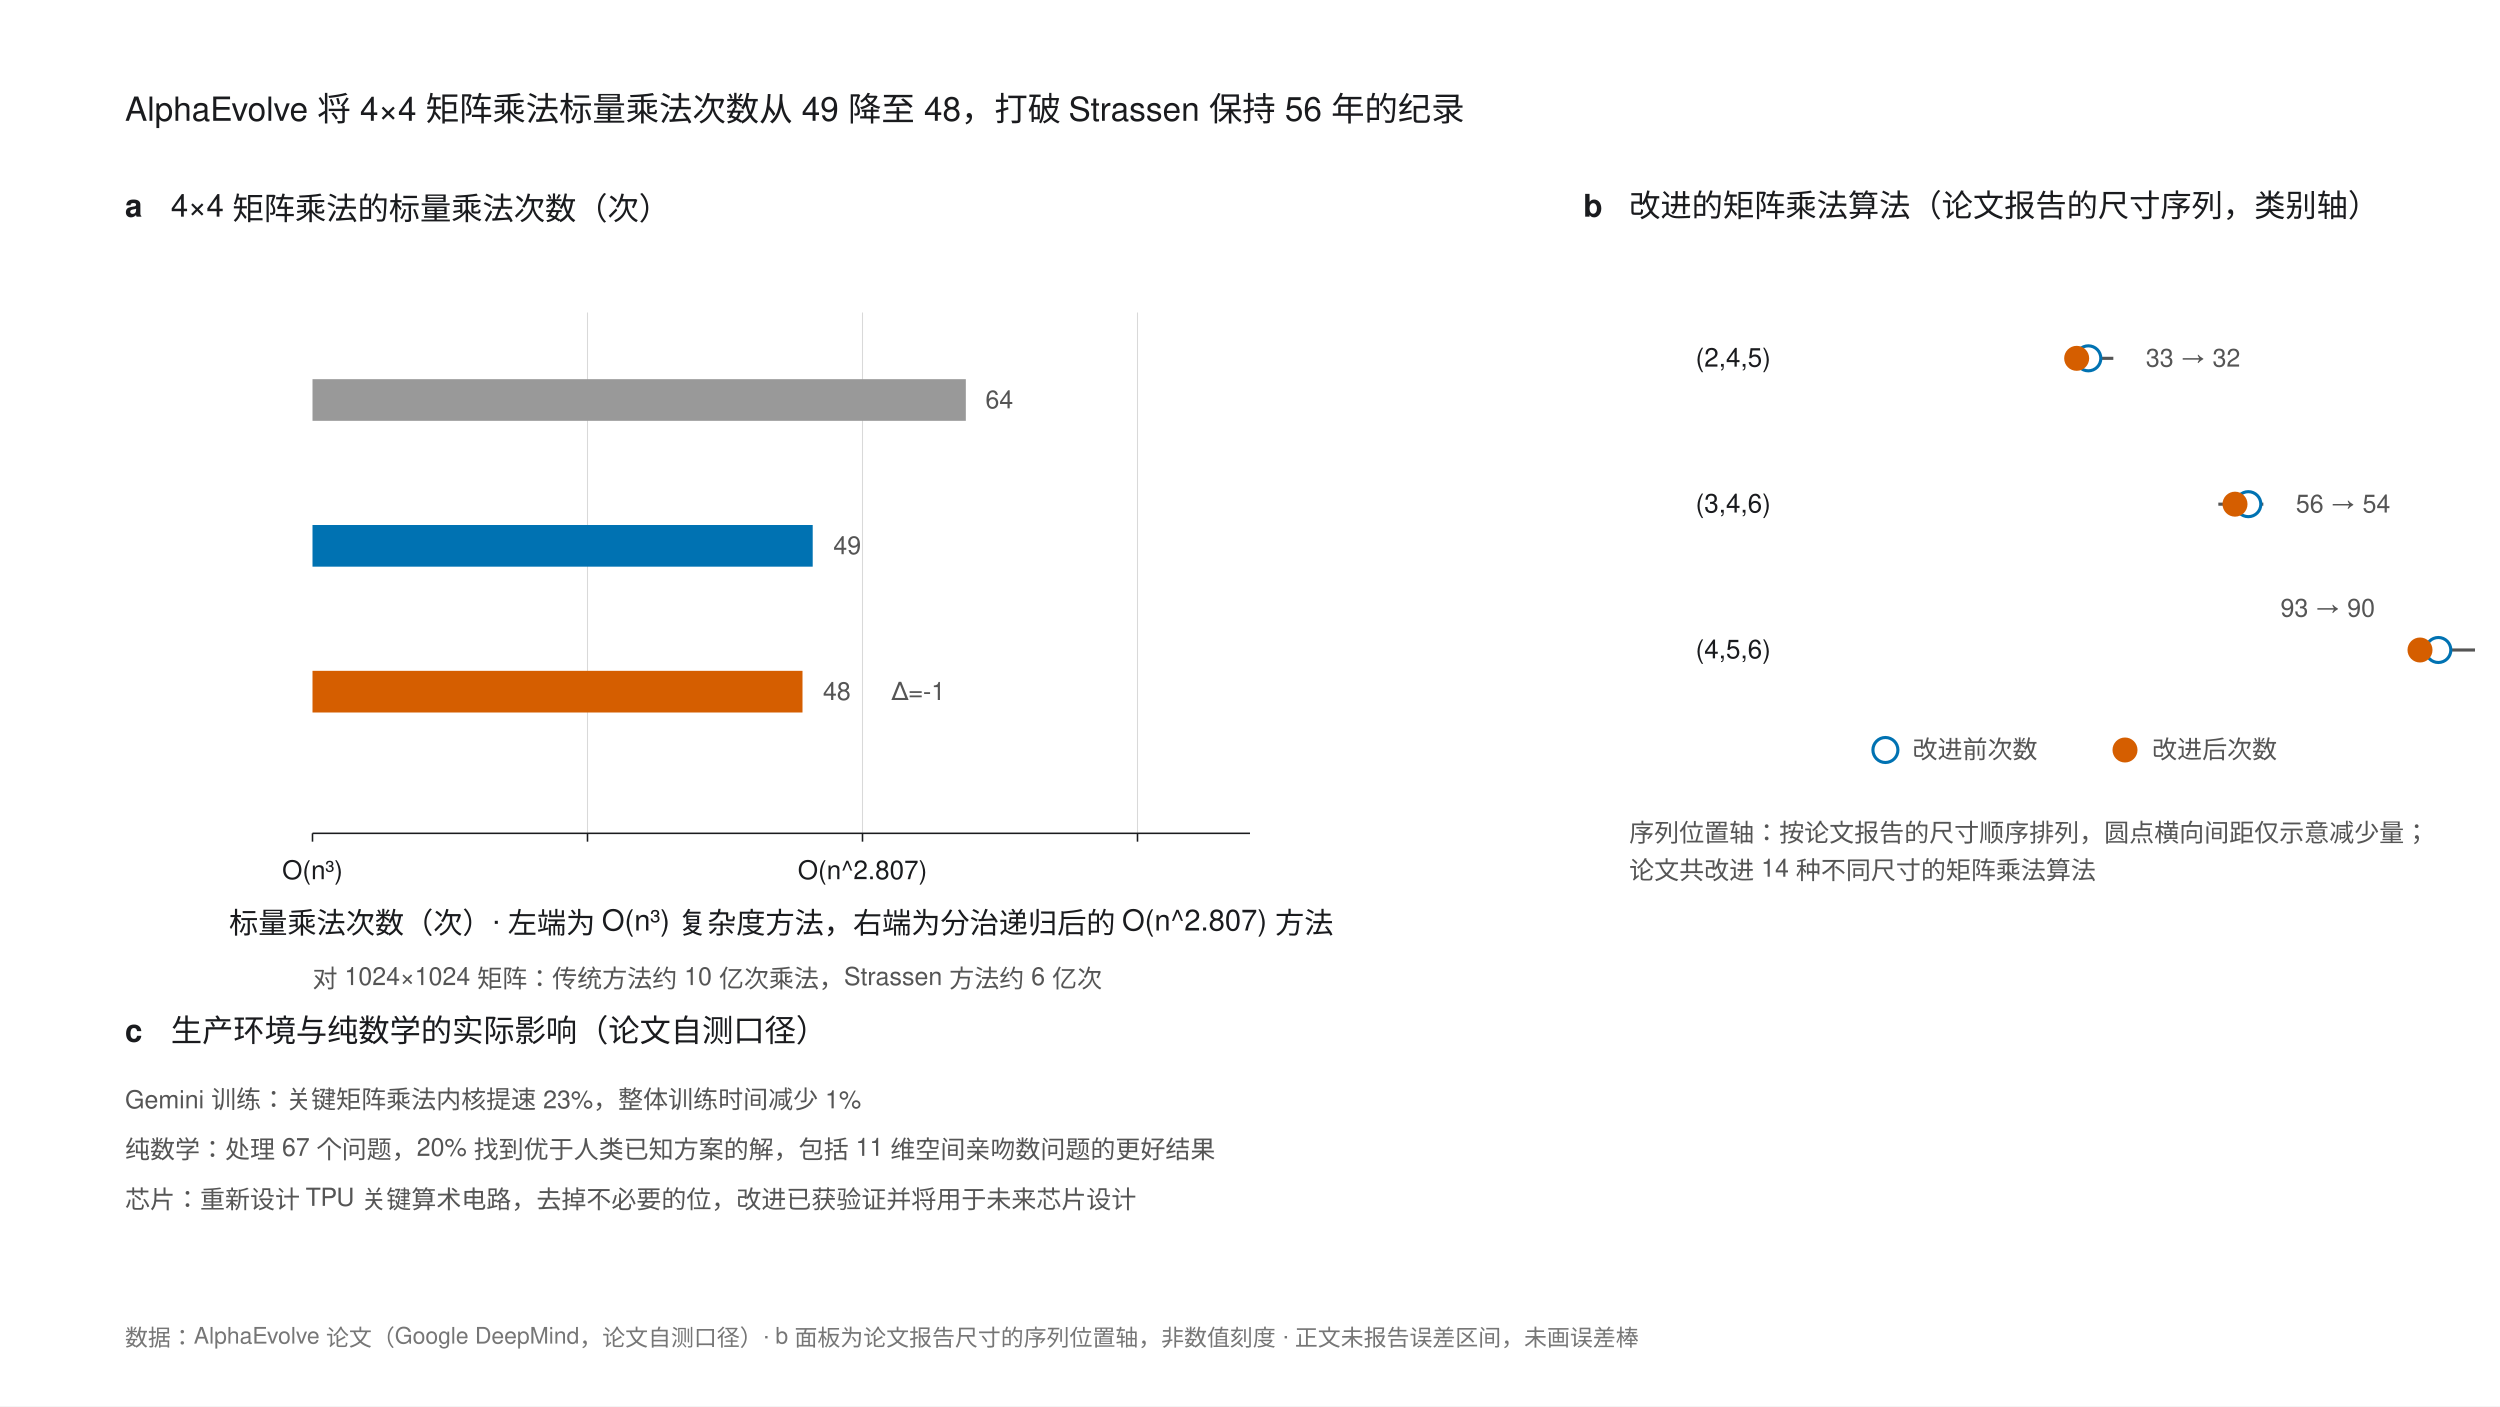
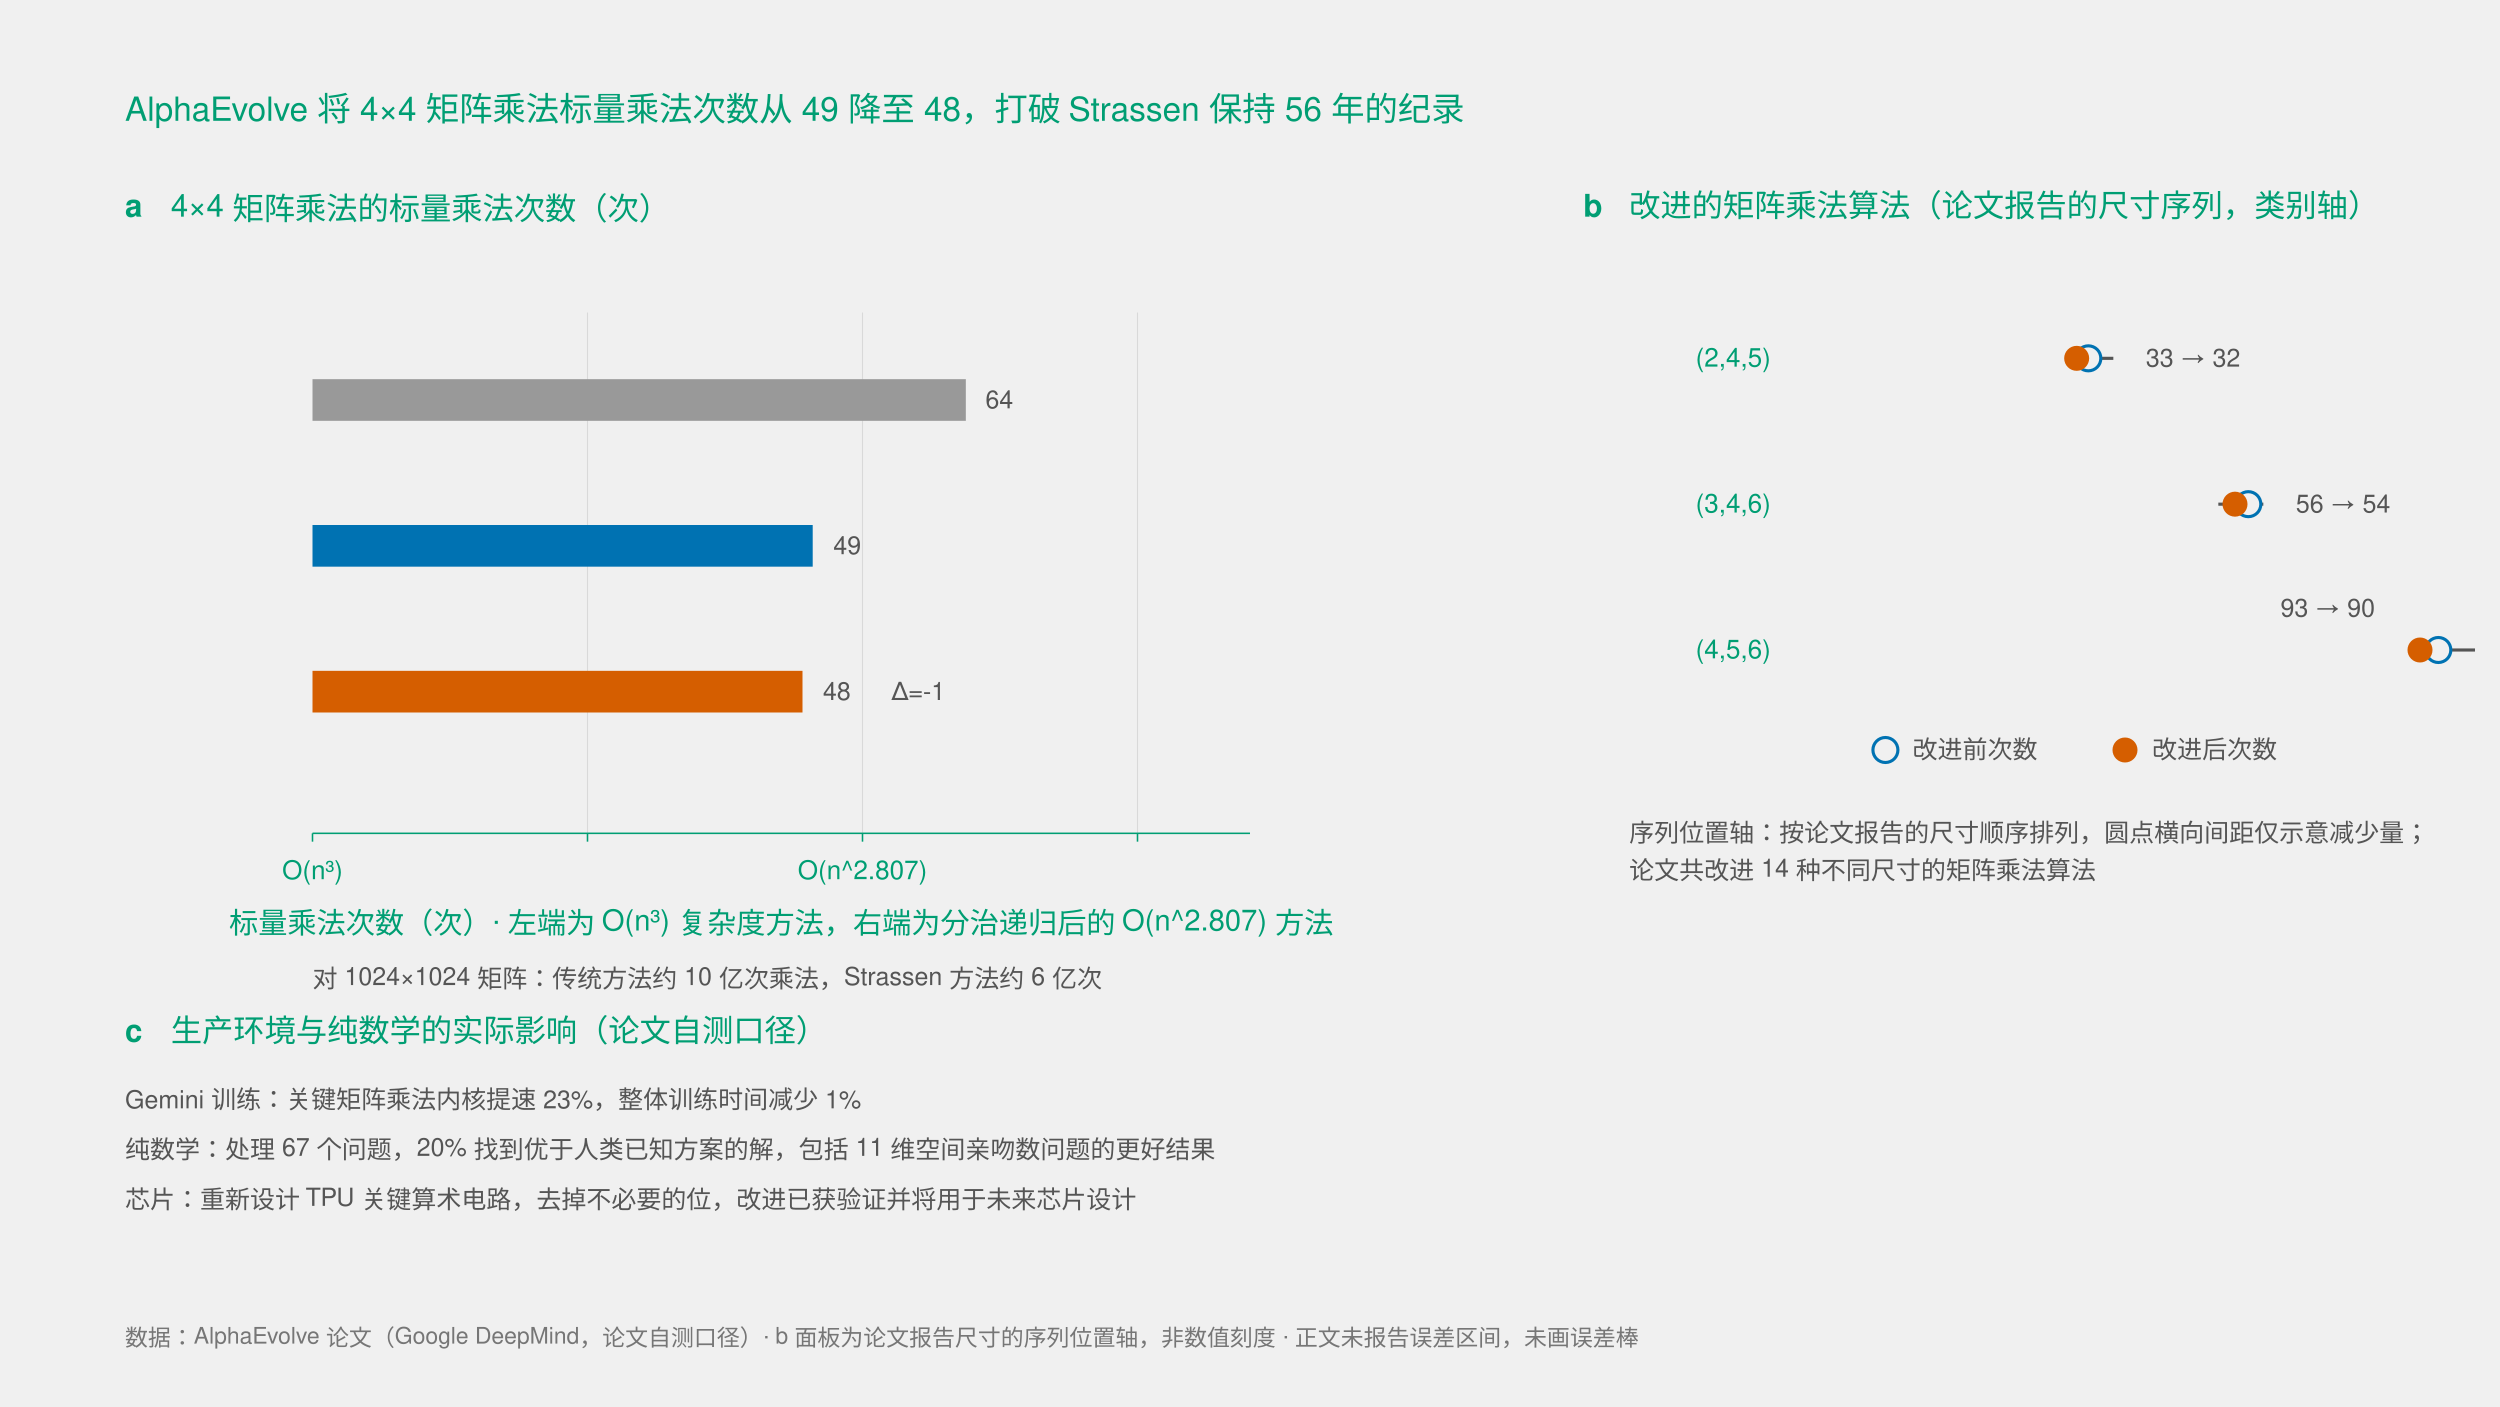
<svg xmlns="http://www.w3.org/2000/svg" width="1200" height="675" viewBox="0 0 1200 675" font-family="'Helvetica Neue',Helvetica,Arial,'PingFang SC',sans-serif">
-   <rect width="1200" height="675" fill="#FFFFFF" />
-   <text x="60" y="58" font-size="16" fill="#1A1B1E">AlphaEvolve 将 4×4 矩阵乘法标量乘法次数从 49 降至 48，打破 Strassen 保持 56 年的纪录</text>
-   <text x="60" y="104" font-size="15" font-weight="bold" fill="#1A1B1E">a</text>
-   <text x="82" y="104" font-size="15" fill="#1A1B1E">4×4 矩阵乘法的标量乘法次数（次）</text>
+   <rect width="1200" height="675" fill="#F0F0F0" />
+   <text x="60" y="58" font-size="16" fill="#009E73">AlphaEvolve 将 4×4 矩阵乘法标量乘法次数从 49 降至 48，打破 Strassen 保持 56 年的纪录</text>
+   <text x="60" y="104" font-size="15" font-weight="bold" fill="#009E73">a</text>
+   <text x="82" y="104" font-size="15" fill="#009E73">4×4 矩阵乘法的标量乘法次数（次）</text>
  <g stroke="#D9D9D9" stroke-width="0.5">
    <line x1="282" y1="150" x2="282" y2="400" />
    <line x1="414" y1="150" x2="414" y2="400" />
    <line x1="546" y1="150" x2="546" y2="400" />
  </g>
-   <text x="258" y="196" font-size="12.5" fill="#1A1B1E" text-anchor="end">传统方法</text>
+   <text x="258" y="196" font-size="12.5" fill="#009E73" text-anchor="end">传统方法</text>
  <rect x="150" y="182" width="313.6" height="20" fill="#999999" />
  <text x="473" y="196" font-size="12" fill="#555">64</text>
-   <text x="258" y="266" font-size="12.5" fill="#1A1B1E" text-anchor="end">Strassen（1969）</text>
+   <text x="258" y="266" font-size="12.5" fill="#009E73" text-anchor="end">Strassen（1969）</text>
  <rect x="150" y="252" width="240.1" height="20" fill="#0072B2" />
  <text x="400" y="266" font-size="12" fill="#555">49</text>
-   <text x="258" y="336" font-size="12.5" fill="#1A1B1E" text-anchor="end">AlphaEvolve</text>
+   <text x="258" y="336" font-size="12.5" fill="#009E73" text-anchor="end">AlphaEvolve</text>
  <rect x="150" y="322" width="235.2" height="20" fill="#D55E00" />
  <text x="395" y="336" font-size="12" fill="#555">48</text>
  <text x="428" y="336" font-size="12" fill="#555">Δ=-1</text>
-   <line x1="150" y1="400" x2="600" y2="400" stroke="#1A1B1E" stroke-width="0.75" />
-   <g stroke="#1A1B1E" stroke-width="0.75">
+   <line x1="150" y1="400" x2="600" y2="400" stroke="#009E73" stroke-width="0.75" />
+   <g stroke="#009E73" stroke-width="0.75">
    <line x1="150" y1="400" x2="150" y2="404" />
    <line x1="282" y1="400" x2="282" y2="404" />
    <line x1="414" y1="400" x2="414" y2="404" />
    <line x1="546" y1="400" x2="546" y2="404" />
  </g>
-   <g font-size="12.5" fill="#1A1B1E" text-anchor="middle">
+   <g font-size="12.5" fill="#009E73" text-anchor="middle">
    <text x="150" y="422">O(n³)</text>
    <text x="414" y="422">O(n^2.807)</text>
  </g>
-   <text x="375" y="448" font-size="14" fill="#1A1B1E" text-anchor="middle">标量乘法次数（次）· 左端为 O(n³) 复杂度方法，右端为分治递归后的 O(n^2.807) 方法</text>
+   <text x="375" y="448" font-size="14" fill="#009E73" text-anchor="middle">标量乘法次数（次）· 左端为 O(n³) 复杂度方法，右端为分治递归后的 O(n^2.807) 方法</text>
  <text x="150" y="474" font-size="12" fill="#555">对 1024×1024 矩阵：传统方法约 10 亿次乘法，Strassen 方法约 6 亿次</text>
-   <text x="760" y="104" font-size="15" font-weight="bold" fill="#1A1B1E">b</text>
-   <text x="782" y="104" font-size="15" fill="#1A1B1E">改进的矩阵乘法算法（论文报告的尺寸序列，类别轴）</text>
-   <g font-size="12.5" fill="#1A1B1E" text-anchor="end">
+   <text x="760" y="104" font-size="15" font-weight="bold" fill="#009E73">b</text>
+   <text x="782" y="104" font-size="15" fill="#009E73">改进的矩阵乘法算法（论文报告的尺寸序列，类别轴）</text>
+   <g font-size="12.5" fill="#009E73" text-anchor="end">
    <text x="850" y="176">(2,4,5)</text>
    <text x="850" y="246">(3,4,6)</text>
    <text x="850" y="316">(4,5,6)</text>
  </g>
  <line x1="1005.6" y1="172" x2="1014.4" y2="172" stroke="#555555" stroke-width="1.5" />
-   <circle cx="1002.4" cy="172" r="6" fill="#FFFFFF" stroke="#0072B2" stroke-width="1.5" />
+   <circle cx="1002.4" cy="172" r="6" fill="#F0F0F0" stroke="#0072B2" stroke-width="1.5" />
  <circle cx="996.8" cy="172" r="6" fill="#D55E00" />
  <text x="1030" y="176" font-size="12" fill="#555">33 → 32</text>
  <line x1="1064.8" y1="242" x2="1086.4" y2="242" stroke="#555555" stroke-width="1.5" />
-   <circle cx="1079.2" cy="242" r="6" fill="#FFFFFF" stroke="#0072B2" stroke-width="1.5" />
+   <circle cx="1079.2" cy="242" r="6" fill="#F0F0F0" stroke="#0072B2" stroke-width="1.5" />
  <circle cx="1072.8" cy="242" r="6" fill="#D55E00" />
  <text x="1102" y="246" font-size="12" fill="#555">56 → 54</text>
  <line x1="1156" y1="312" x2="1188" y2="312" stroke="#555555" stroke-width="1.5" />
-   <circle cx="1170.4" cy="312" r="6" fill="#FFFFFF" stroke="#0072B2" stroke-width="1.5" />
+   <circle cx="1170.4" cy="312" r="6" fill="#F0F0F0" stroke="#0072B2" stroke-width="1.5" />
  <circle cx="1161.6" cy="312" r="6" fill="#D55E00" />
  <text x="1140" y="296" font-size="12" fill="#555" text-anchor="end">93 → 90</text>
  <g font-size="12" fill="#555">
-     <circle cx="905" cy="360" r="6" fill="#FFFFFF" stroke="#0072B2" stroke-width="1.5" />
+     <circle cx="905" cy="360" r="6" fill="#F0F0F0" stroke="#0072B2" stroke-width="1.5" />
    <text x="918" y="364">改进前次数</text>
    <circle cx="1020" cy="360" r="6" fill="#D55E00" />
    <text x="1033" y="364">改进后次数</text>
  </g>
  <text x="782" y="404" font-size="12" fill="#555">序列位置轴：按论文报告的尺寸顺序排列，圆点横向间距仅示意减少量；</text>
  <text x="782" y="422" font-size="12" fill="#555">论文共改进 14 种不同尺寸的矩阵乘法算法</text>
-   <text x="60" y="500" font-size="15" font-weight="bold" fill="#1A1B1E">c</text>
-   <text x="82" y="500" font-size="15" fill="#1A1B1E">生产环境与纯数学的实际影响（论文自测口径）</text>
+   <text x="60" y="500" font-size="15" font-weight="bold" fill="#009E73">c</text>
+   <text x="82" y="500" font-size="15" fill="#009E73">生产环境与纯数学的实际影响（论文自测口径）</text>
  <g font-size="12" fill="#555">
    <text x="60" y="532">Gemini 训练：关键矩阵乘法内核提速 23%，整体训练时间减少 1%</text>
    <text x="60" y="556">纯数学：处理 67 个问题，20% 找到优于人类已知方案的解，包括 11 维空间亲吻数问题的更好结果</text>
    <text x="60" y="580">芯片：重新设计 TPU 关键算术电路，去掉不必要的位，改进已获验证并将用于未来芯片设计</text>
  </g>
  <text x="60" y="646" font-size="11" fill="#767676">数据：AlphaEvolve 论文（Google DeepMind，论文自测口径）· b 面板为论文报告尺寸的序列位置轴，非数值刻度 · 正文未报告误差区间，未画误差棒</text>
</svg>
